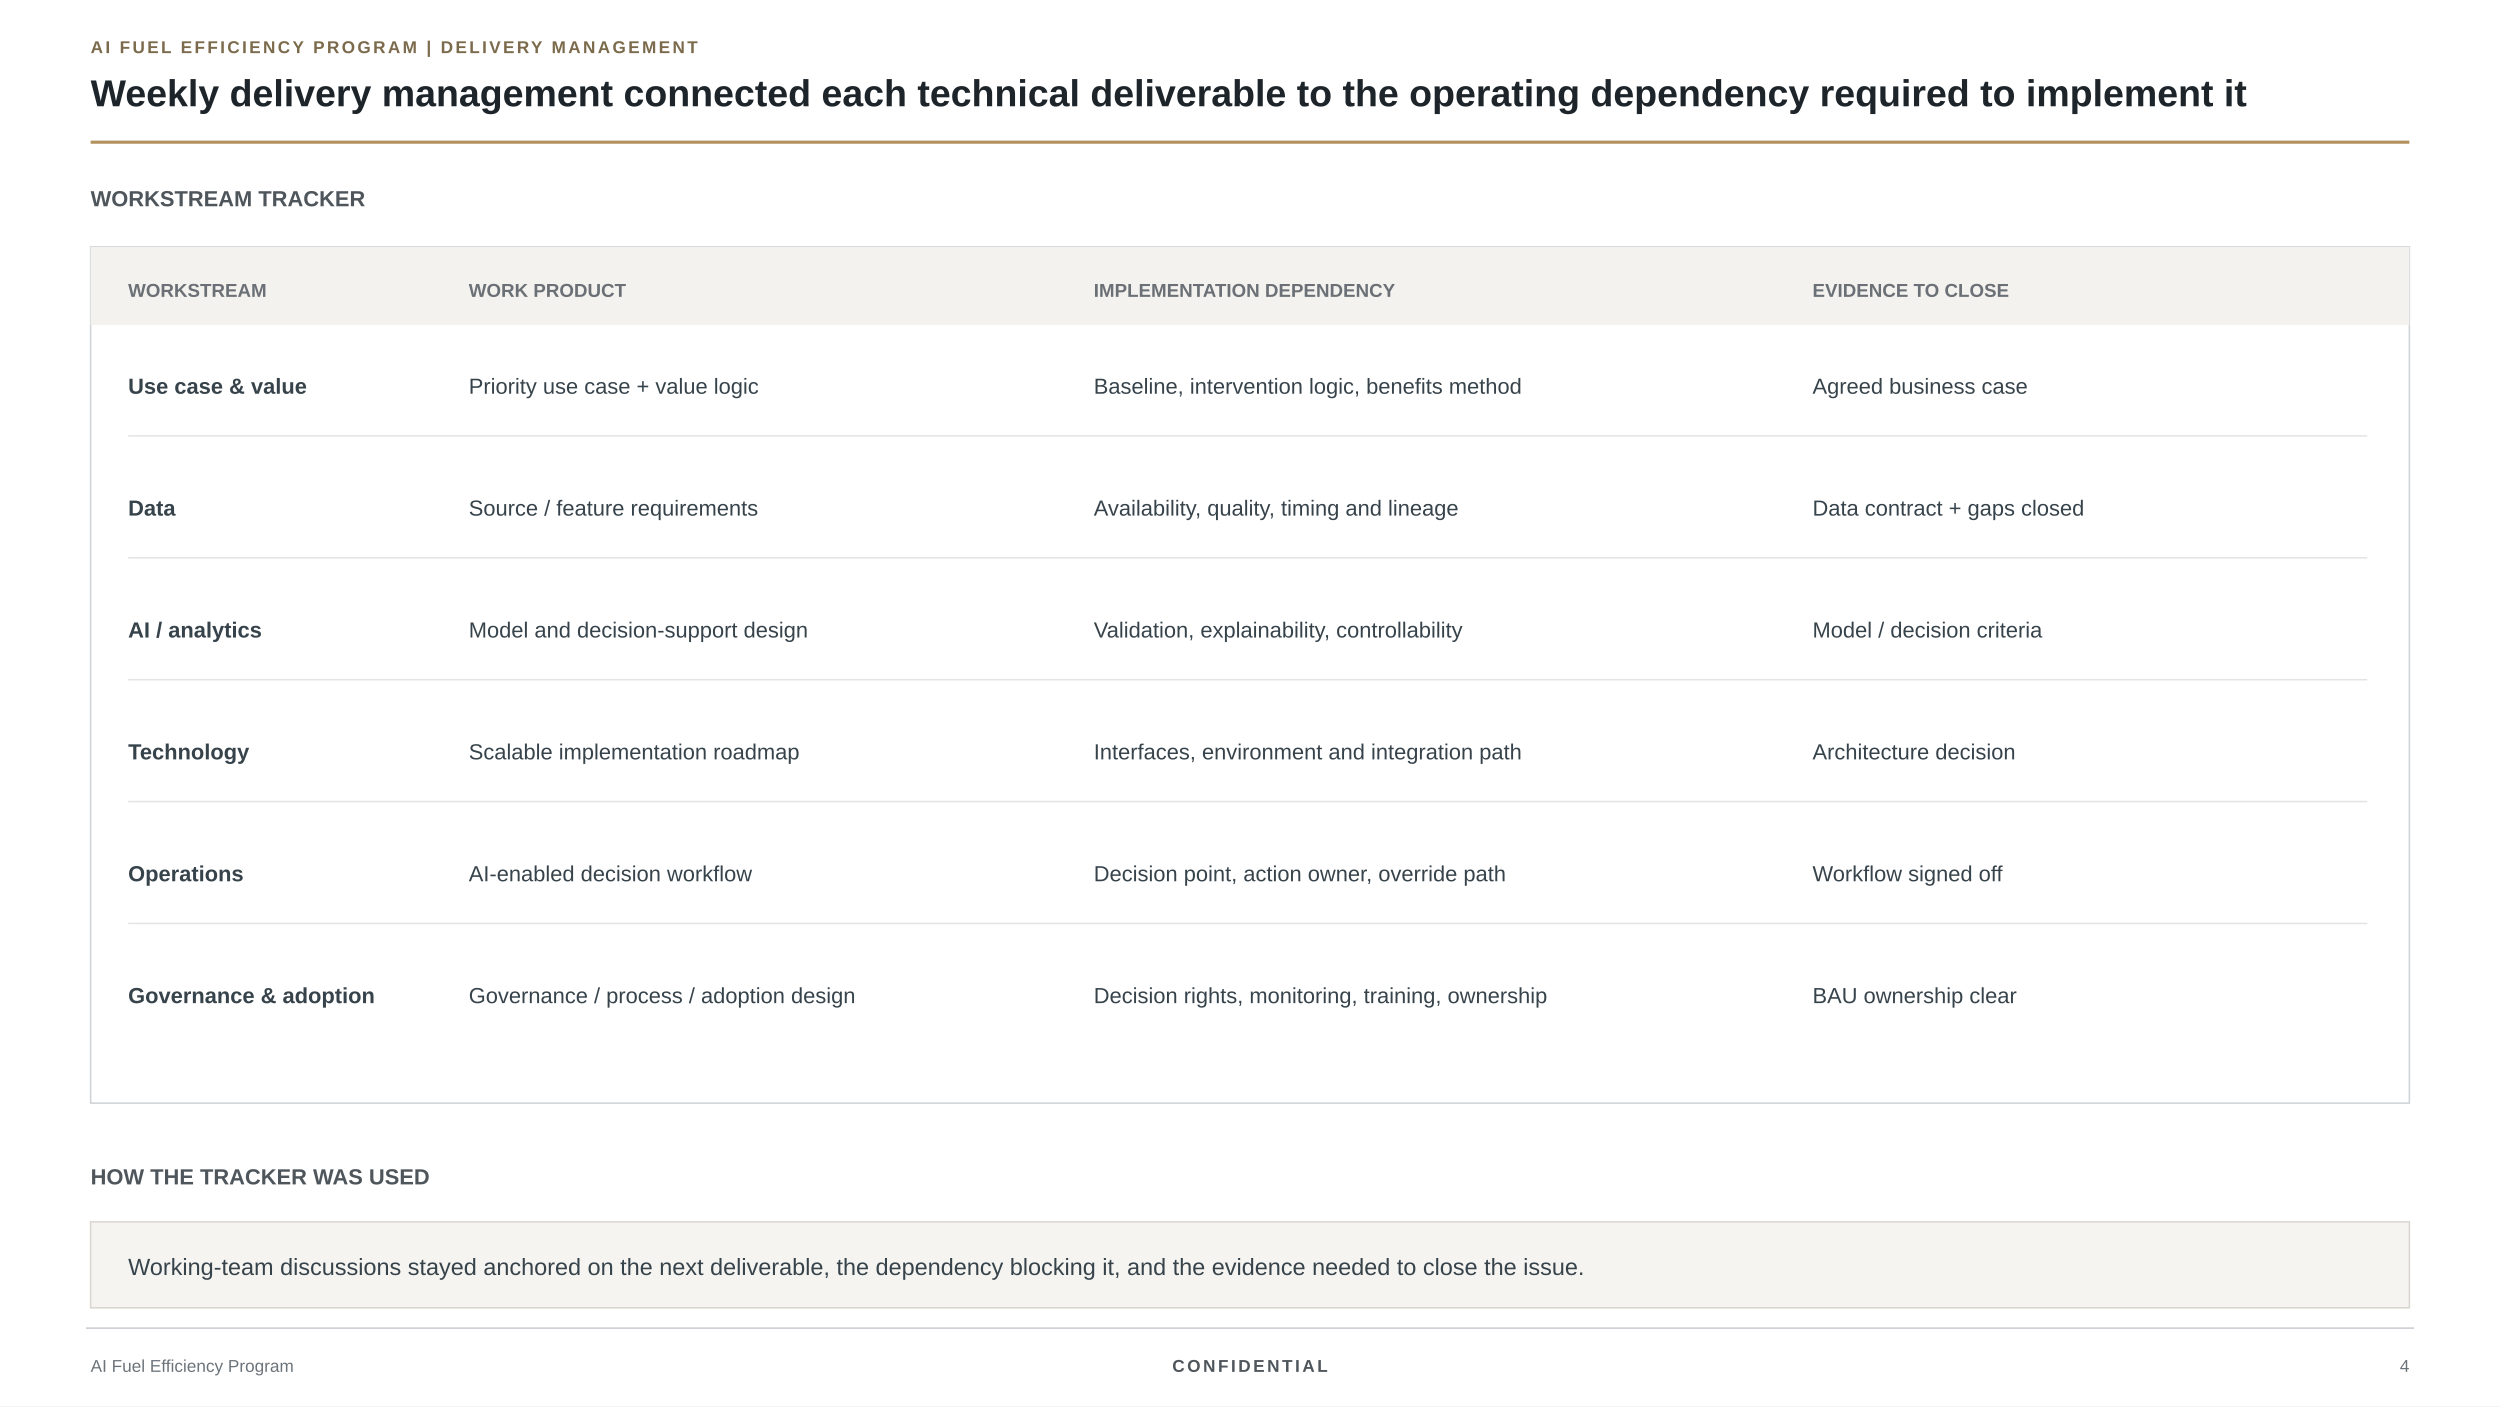
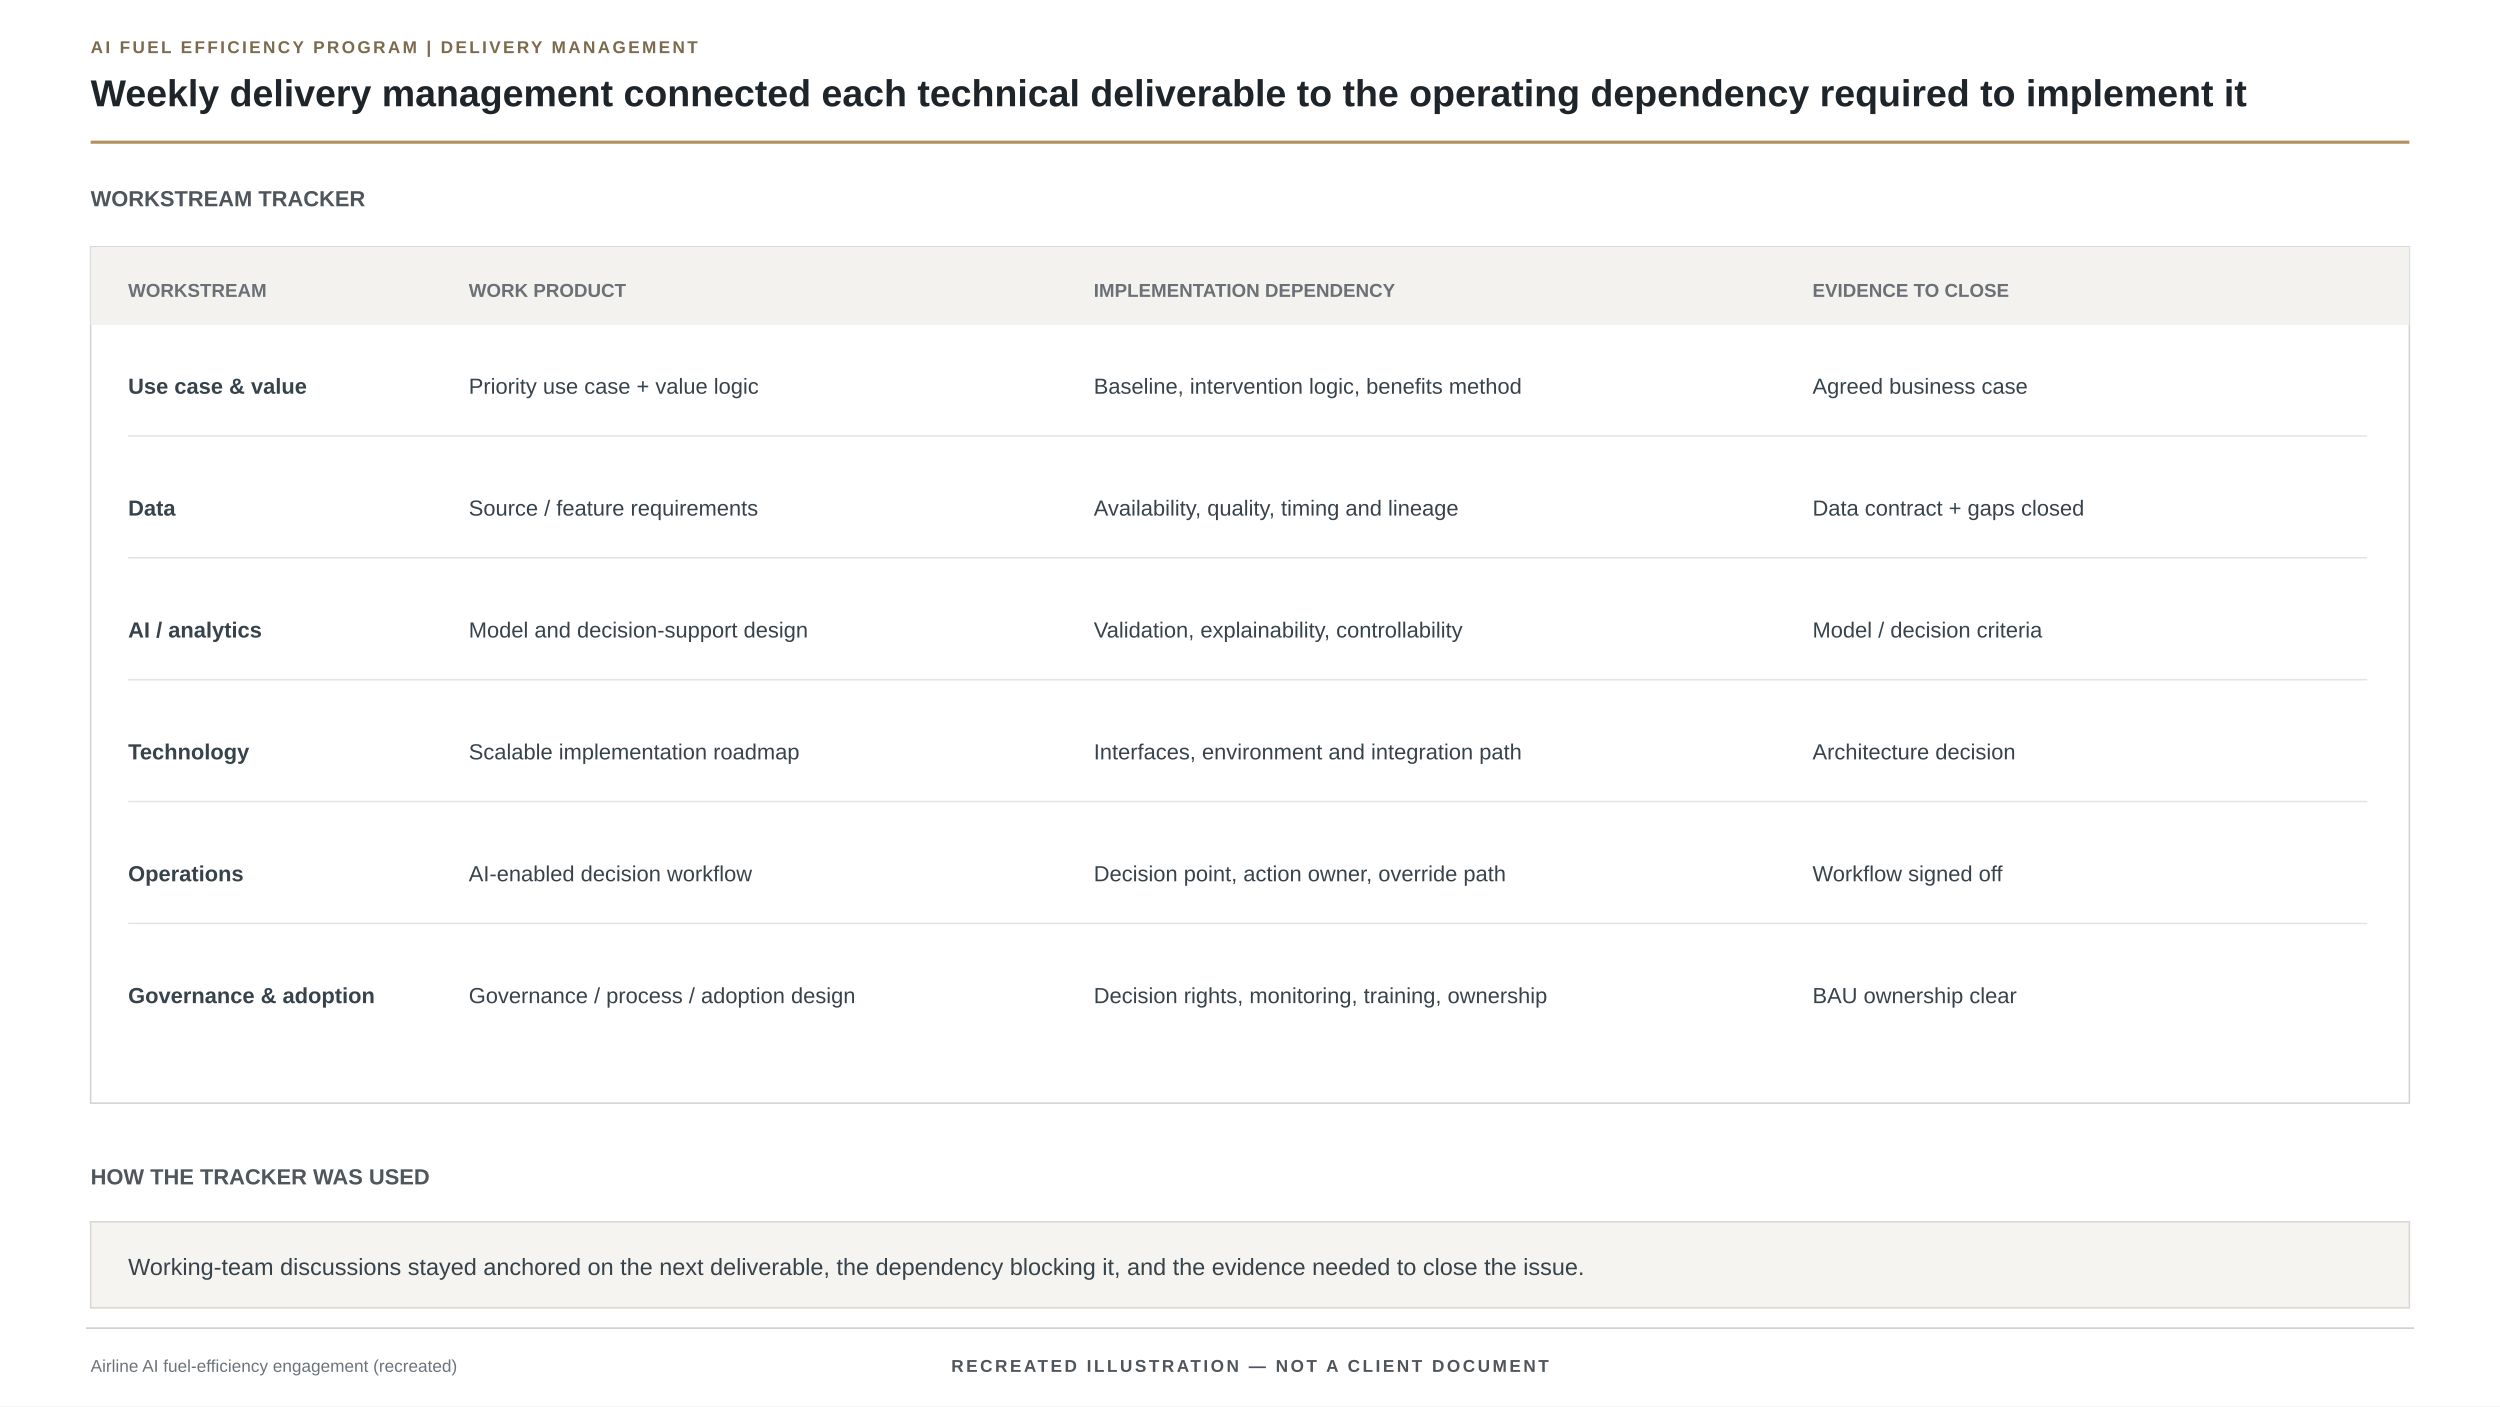
<svg xmlns="http://www.w3.org/2000/svg" width="1600" height="900" viewBox="0 0 1600 900">
  <rect width="1600" height="900" fill="#ffffff" />
  <text x="58" y="34" font-family="Arial" font-size="11" font-weight="700" letter-spacing="1.5" fill="#7b6a4b">AI FUEL EFFICIENCY PROGRAM | DELIVERY MANAGEMENT</text>
  <text x="58" y="68" font-family="Arial" font-size="24" font-weight="700" fill="#1d252b">Weekly delivery management connected each technical deliverable to the operating dependency required to implement it</text>
  <line x1="58" y1="91" x2="1542" y2="91" stroke="#b2915f" stroke-width="2" />
  <g font-family="Arial">
    <text x="58" y="132" font-size="14" font-weight="700" fill="#4e555b">WORKSTREAM TRACKER</text>
    <rect x="58" y="158" width="1484" height="548" fill="#ffffff" stroke="#cfd3d6" />
    <rect x="58" y="158" width="1484" height="50" fill="#f3f2ef" />
    <text x="82" y="190" font-size="12" font-weight="700" fill="#6a7075">WORKSTREAM</text>
    <text x="300" y="190" font-size="12" font-weight="700" fill="#6a7075">WORK PRODUCT</text>
    <text x="700" y="190" font-size="12" font-weight="700" fill="#6a7075">IMPLEMENTATION DEPENDENCY</text>
    <text x="1160" y="190" font-size="12" font-weight="700" fill="#6a7075">EVIDENCE TO CLOSE</text>
    <g font-size="14" fill="#37434b">
      <text x="82" y="252" font-weight="700">Use case &amp; value</text>
      <text x="300" y="252">Priority use case + value logic</text>
      <text x="700" y="252">Baseline, intervention logic, benefits method</text>
      <text x="1160" y="252">Agreed business case</text>
      <line x1="82" y1="279" x2="1515" y2="279" stroke="#e2e4e6" />
      <text x="82" y="330" font-weight="700">Data</text>
      <text x="300" y="330">Source / feature requirements</text>
      <text x="700" y="330">Availability, quality, timing and lineage</text>
      <text x="1160" y="330">Data contract + gaps closed</text>
      <line x1="82" y1="357" x2="1515" y2="357" stroke="#e2e4e6" />
      <text x="82" y="408" font-weight="700">AI / analytics</text>
      <text x="300" y="408">Model and decision-support design</text>
      <text x="700" y="408">Validation, explainability, controllability</text>
      <text x="1160" y="408">Model / decision criteria</text>
      <line x1="82" y1="435" x2="1515" y2="435" stroke="#e2e4e6" />
      <text x="82" y="486" font-weight="700">Technology</text>
      <text x="300" y="486">Scalable implementation roadmap</text>
      <text x="700" y="486">Interfaces, environment and integration path</text>
      <text x="1160" y="486">Architecture decision</text>
      <line x1="82" y1="513" x2="1515" y2="513" stroke="#e2e4e6" />
      <text x="82" y="564" font-weight="700">Operations</text>
      <text x="300" y="564">AI-enabled decision workflow</text>
      <text x="700" y="564">Decision point, action owner, override path</text>
      <text x="1160" y="564">Workflow signed off</text>
      <line x1="82" y1="591" x2="1515" y2="591" stroke="#e2e4e6" />
      <text x="82" y="642" font-weight="700">Governance &amp; adoption</text>
      <text x="300" y="642">Governance / process / adoption design</text>
      <text x="700" y="642">Decision rights, monitoring, training, ownership</text>
      <text x="1160" y="642">BAU ownership clear</text>
    </g>
    <text x="58" y="758" font-size="14" font-weight="700" fill="#4e555b">HOW THE TRACKER WAS USED</text>
    <rect x="58" y="782" width="1484" height="55" fill="#f5f4f1" stroke="#dad7d1" />
    <text x="82" y="816" font-size="15" fill="#37434b">Working-team discussions stayed anchored on the next deliverable, the dependency blocking it, and the evidence needed to close the issue.</text>
  </g>
  <line x1="55" y1="850" x2="1545" y2="850" stroke="#c9ced2" stroke-width="1" />
-   <text x="58" y="878" font-family="Arial" font-size="11" fill="#6b737a">AI Fuel Efficiency Program</text>
-   <text x="800" y="878" text-anchor="middle" font-family="Arial" font-size="11" font-weight="700" letter-spacing="1.6" fill="#4e555b">CONFIDENTIAL</text>
-   <text x="1542" y="878" text-anchor="end" font-family="Arial" font-size="11" fill="#6b737a">4</text>
+   <text x="58" y="878" font-family="Arial" font-size="11" fill="#6b737a">Airline AI fuel-efficiency engagement (recreated)</text>
+   <text x="800" y="878" text-anchor="middle" font-family="Arial" font-size="11" font-weight="700" letter-spacing="1.6" fill="#4e555b">RECREATED ILLUSTRATION — NOT A CLIENT DOCUMENT</text>
</svg>
